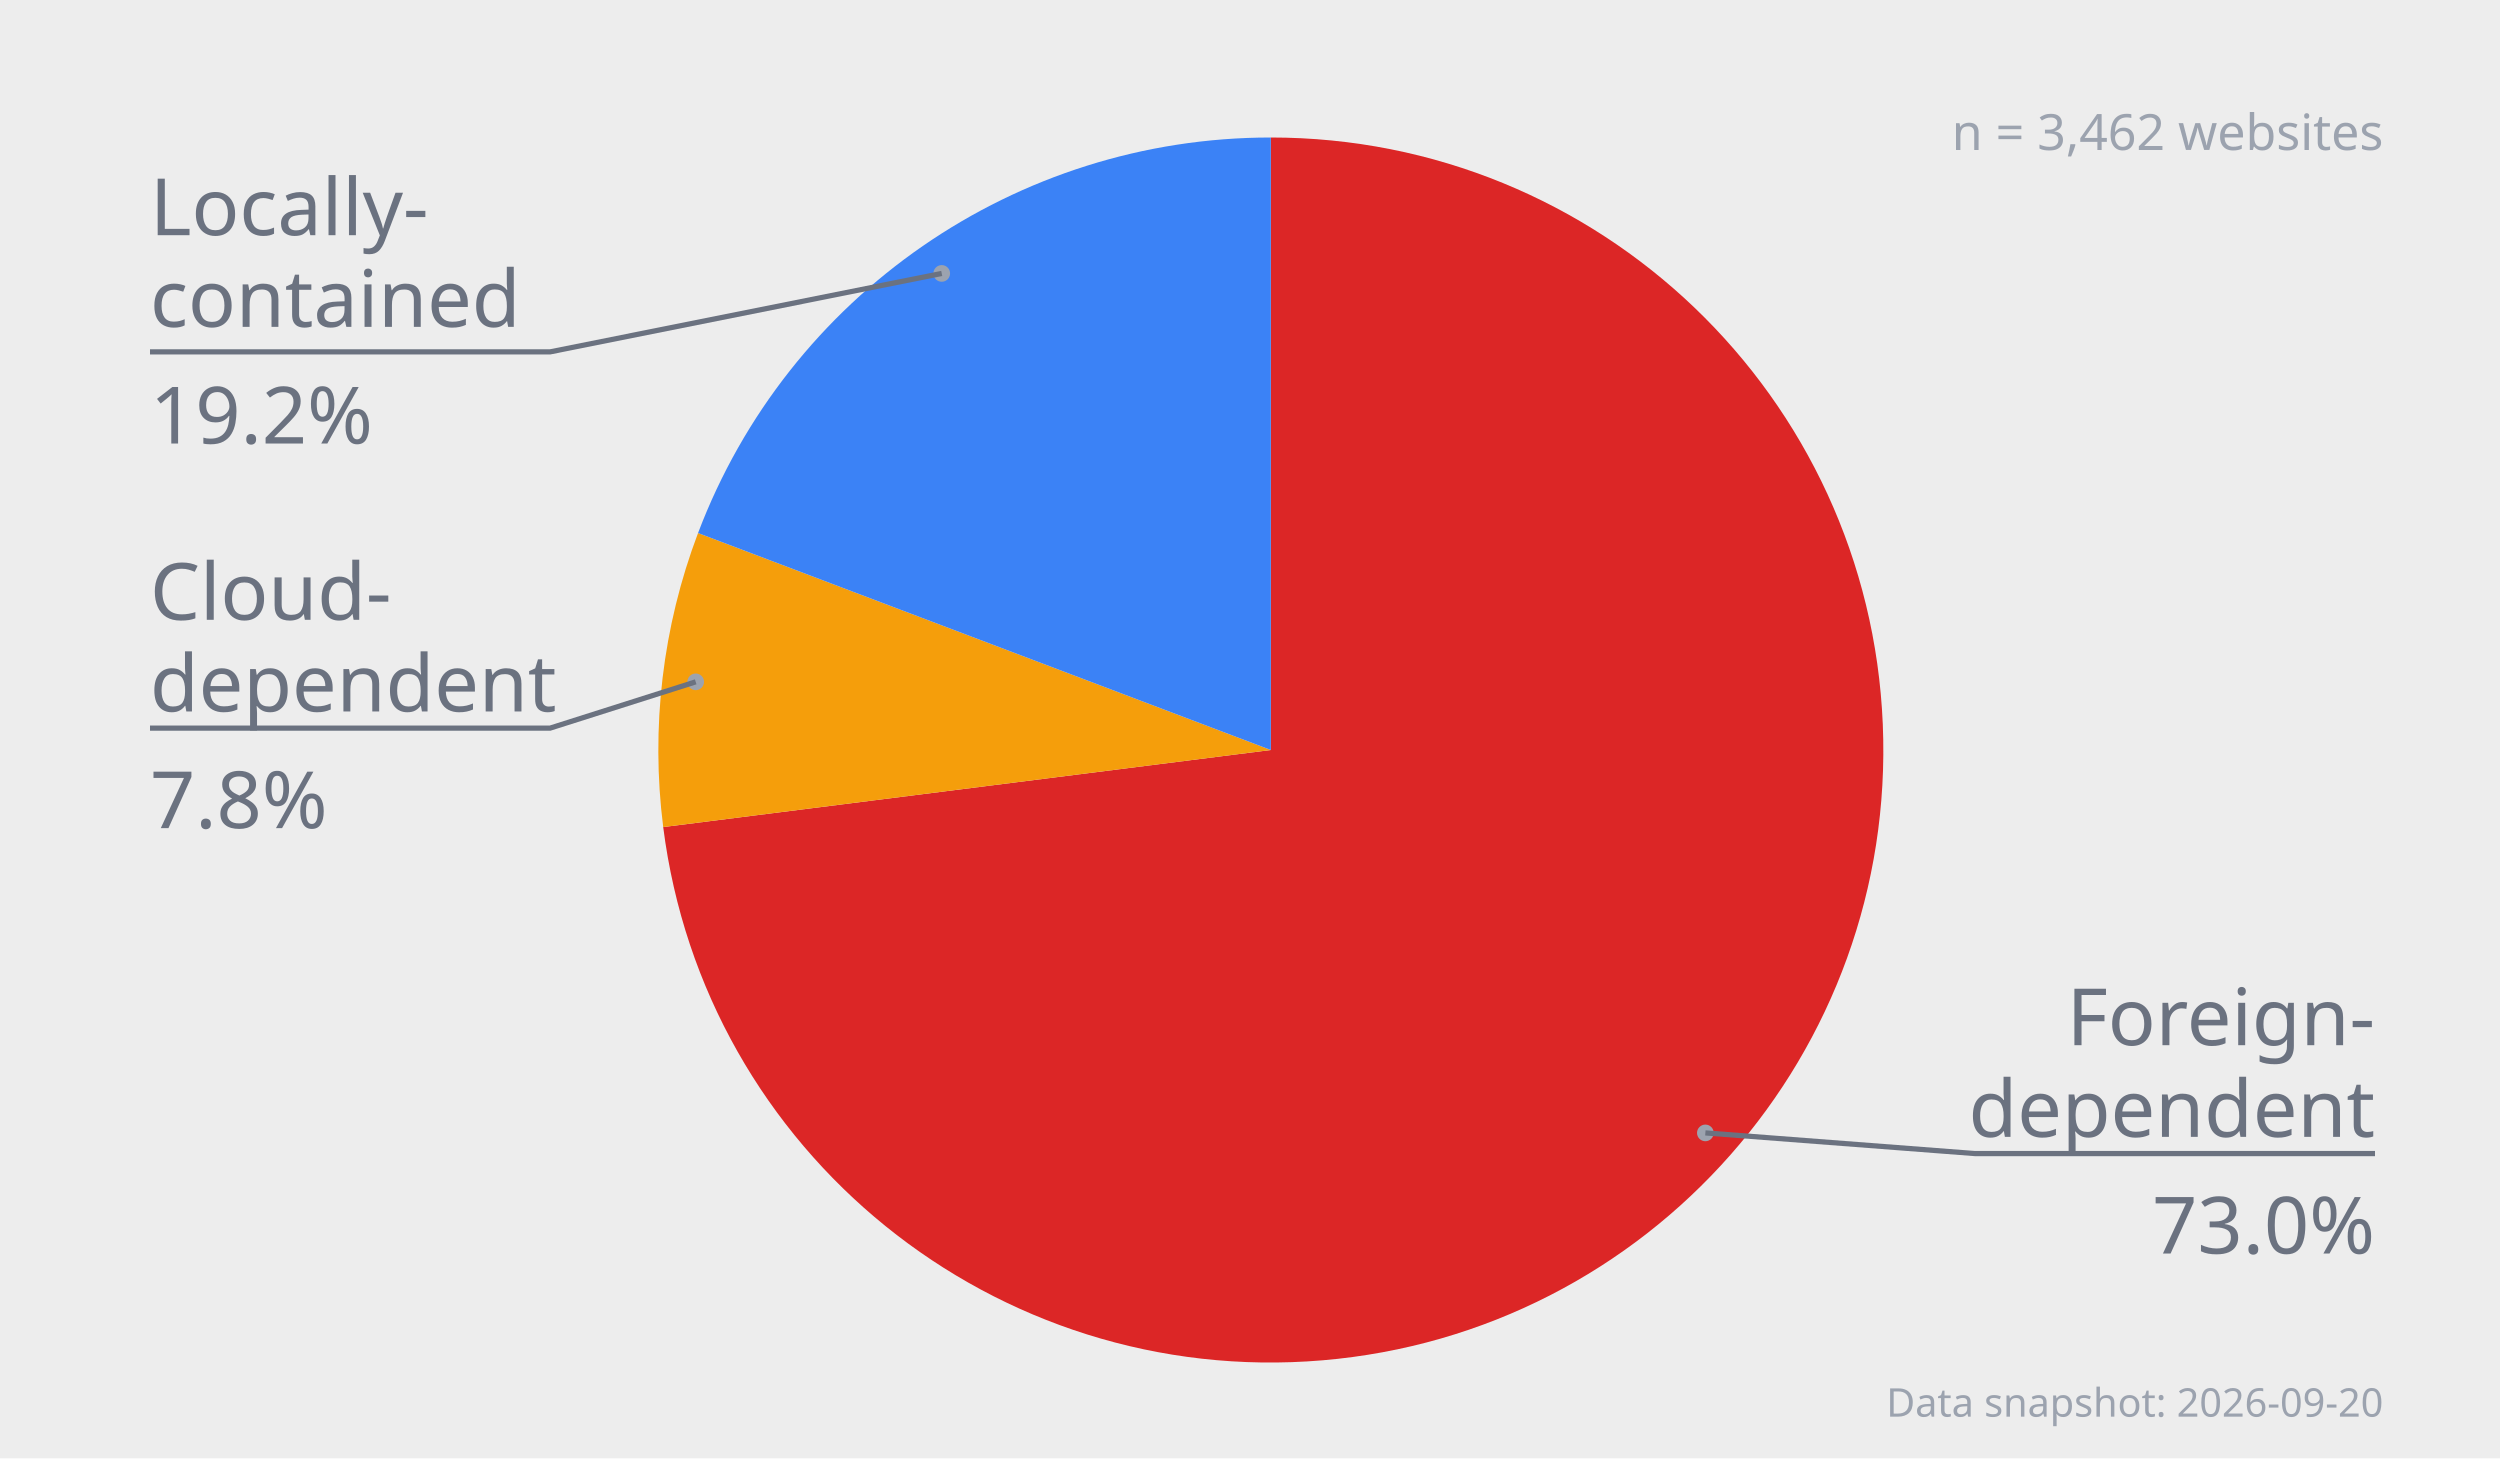
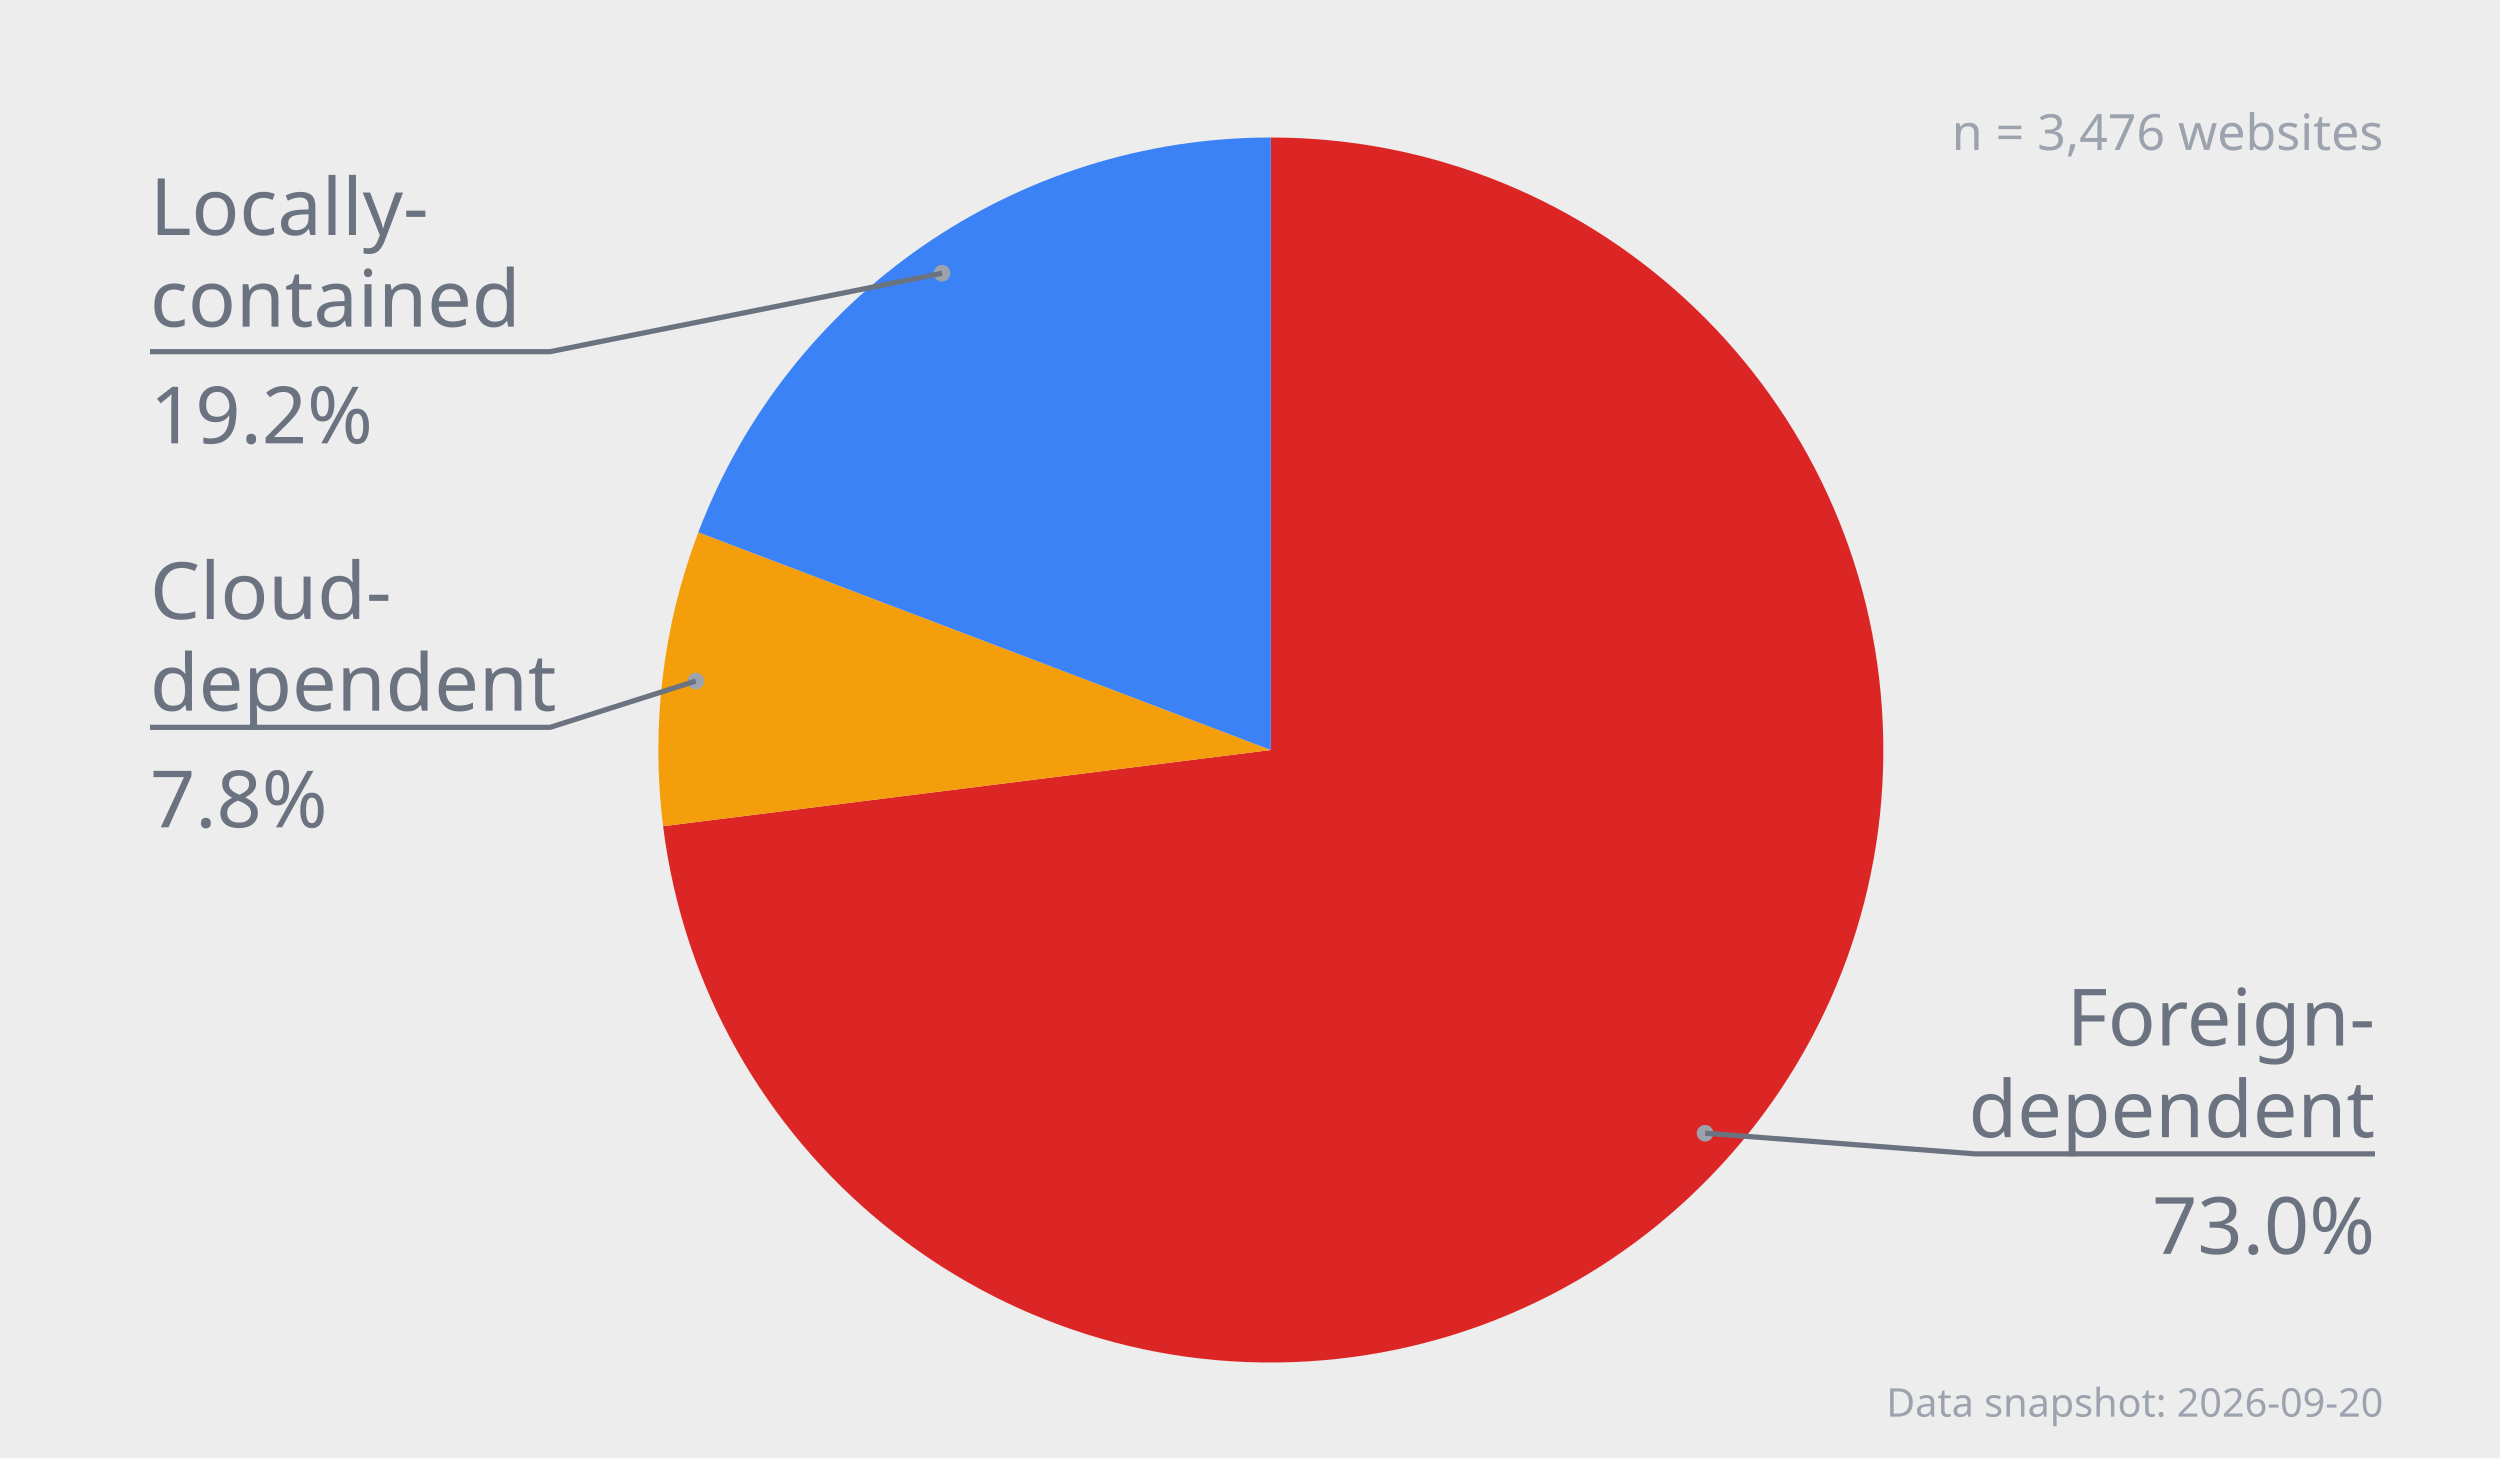
<svg xmlns="http://www.w3.org/2000/svg" width="1200" height="700" viewBox="0 0 1200 700">
  <rect width="100%" height="100%" fill="#EDEDED" />
-   <text x="1144" y="72" text-anchor="end" font-family="'Noto Sans TC','PingFang TC','Microsoft JhengHei',sans-serif" font-size="24" font-weight="400" fill="#9CA3AF">n = 3,462 websites</text>
-   <path d="M 610 360 L 610 66 A 294 294 0 1 1 318.336 396.986 Z" fill="#DC2626" />
-   <path d="M 610 360 L 318.336 396.986 A 294 294 0 0 1 335.062 255.861 Z" fill="#F59E0B" />
-   <path d="M 610 360 L 335.062 255.861 A 294 294 0 0 1 610 66 Z" fill="#3B82F6" />
-   <circle cx="818.574" cy="543.795" r="4" fill="#9CA3AF" />
-   <polyline points="818.574,543.795 948,553.713 1140,553.713" fill="none" stroke="#6B7280" stroke-width="2.5" />
-   <text x="1140" y="501.713" text-anchor="end" font-family="'Noto Sans TC','PingFang TC','Microsoft JhengHei',sans-serif" font-size="38" font-weight="400" fill="#6B7280">Foreign-<tspan x="1140" dy="44">dependent</tspan>
+   <text x="1144" y="72" text-anchor="end" font-family="'Noto Sans TC','PingFang TC','Microsoft JhengHei',sans-serif" font-size="24" font-weight="400" fill="#9CA3AF">n = 3,476 websites</text>
+   <path d="M 610 360 L 610 66 A 294 294 0 1 1 318.284 396.574 Z" fill="#DC2626" />
+   <path d="M 610 360 L 318.284 396.574 A 294 294 0 0 1 335.192 255.517 Z" fill="#F59E0B" />
+   <path d="M 610 360 L 335.192 255.517 A 294 294 0 0 1 610 66 Z" fill="#3B82F6" />
+   <circle cx="818.444" cy="543.943" r="4" fill="#9CA3AF" />
+   <polyline points="818.444,543.943 948,553.868 1140,553.868" fill="none" stroke="#6B7280" stroke-width="2.5" />
+   <text x="1140" y="501.868" text-anchor="end" font-family="'Noto Sans TC','PingFang TC','Microsoft JhengHei',sans-serif" font-size="38" font-weight="400" fill="#6B7280">Foreign-<tspan x="1140" dy="44">dependent</tspan>
  </text>
-   <text x="1140" y="601.713" text-anchor="end" font-family="'Noto Sans TC','PingFang TC','Microsoft JhengHei',sans-serif" font-size="38" font-weight="400" fill="#6B7280">73.0%</text>
-   <circle cx="333.932" cy="327.281" r="4" fill="#9CA3AF" />
-   <polyline points="333.932,327.281 264,349.515 72,349.515" fill="none" stroke="#6B7280" stroke-width="2.5" />
-   <text x="72" y="297.515" text-anchor="start" font-family="'Noto Sans TC','PingFang TC','Microsoft JhengHei',sans-serif" font-size="38" font-weight="400" fill="#6B7280">Cloud-<tspan x="72" dy="44">dependent</tspan>
+   <text x="1140" y="601.868" text-anchor="end" font-family="'Noto Sans TC','PingFang TC','Microsoft JhengHei',sans-serif" font-size="38" font-weight="400" fill="#6B7280">73.0%</text>
+   <circle cx="333.976" cy="326.913" r="4" fill="#9CA3AF" />
+   <polyline points="333.976,326.913 264,349.128 72,349.128" fill="none" stroke="#6B7280" stroke-width="2.5" />
+   <text x="72" y="297.128" text-anchor="start" font-family="'Noto Sans TC','PingFang TC','Microsoft JhengHei',sans-serif" font-size="38" font-weight="400" fill="#6B7280">Cloud-<tspan x="72" dy="44">dependent</tspan>
  </text>
-   <text x="72" y="397.515" text-anchor="start" font-family="'Noto Sans TC','PingFang TC','Microsoft JhengHei',sans-serif" font-size="38" font-weight="400" fill="#6B7280">7.8%</text>
-   <circle cx="452.03" cy="131.244" r="4" fill="#9CA3AF" />
-   <polyline points="452.03,131.244 264,168.901 72,168.901" fill="none" stroke="#6B7280" stroke-width="2.5" />
-   <text x="72" y="112.901" text-anchor="start" font-family="'Noto Sans TC','PingFang TC','Microsoft JhengHei',sans-serif" font-size="38" font-weight="400" fill="#6B7280">Locally-<tspan x="72" dy="44">contained</tspan>
+   <text x="72" y="397.128" text-anchor="start" font-family="'Noto Sans TC','PingFang TC','Microsoft JhengHei',sans-serif" font-size="38" font-weight="400" fill="#6B7280">7.8%</text>
+   <circle cx="452.173" cy="131.145" r="4" fill="#9CA3AF" />
+   <polyline points="452.173,131.145 264,168.796 72,168.796" fill="none" stroke="#6B7280" stroke-width="2.5" />
+   <text x="72" y="112.796" text-anchor="start" font-family="'Noto Sans TC','PingFang TC','Microsoft JhengHei',sans-serif" font-size="38" font-weight="400" fill="#6B7280">Locally-<tspan x="72" dy="44">contained</tspan>
  </text>
-   <text x="72" y="212.901" text-anchor="start" font-family="'Noto Sans TC','PingFang TC','Microsoft JhengHei',sans-serif" font-size="38" font-weight="400" fill="#6B7280">19.2%</text>
+   <text x="72" y="212.796" text-anchor="start" font-family="'Noto Sans TC','PingFang TC','Microsoft JhengHei',sans-serif" font-size="38" font-weight="400" fill="#6B7280">19.2%</text>
  <text x="1144" y="680" text-anchor="end" font-family="'Noto Sans TC','PingFang TC','Microsoft JhengHei',sans-serif" font-size="19" font-weight="400" fill="#9CA3AF">Data snapshot: 2026-09-20</text>
</svg>
